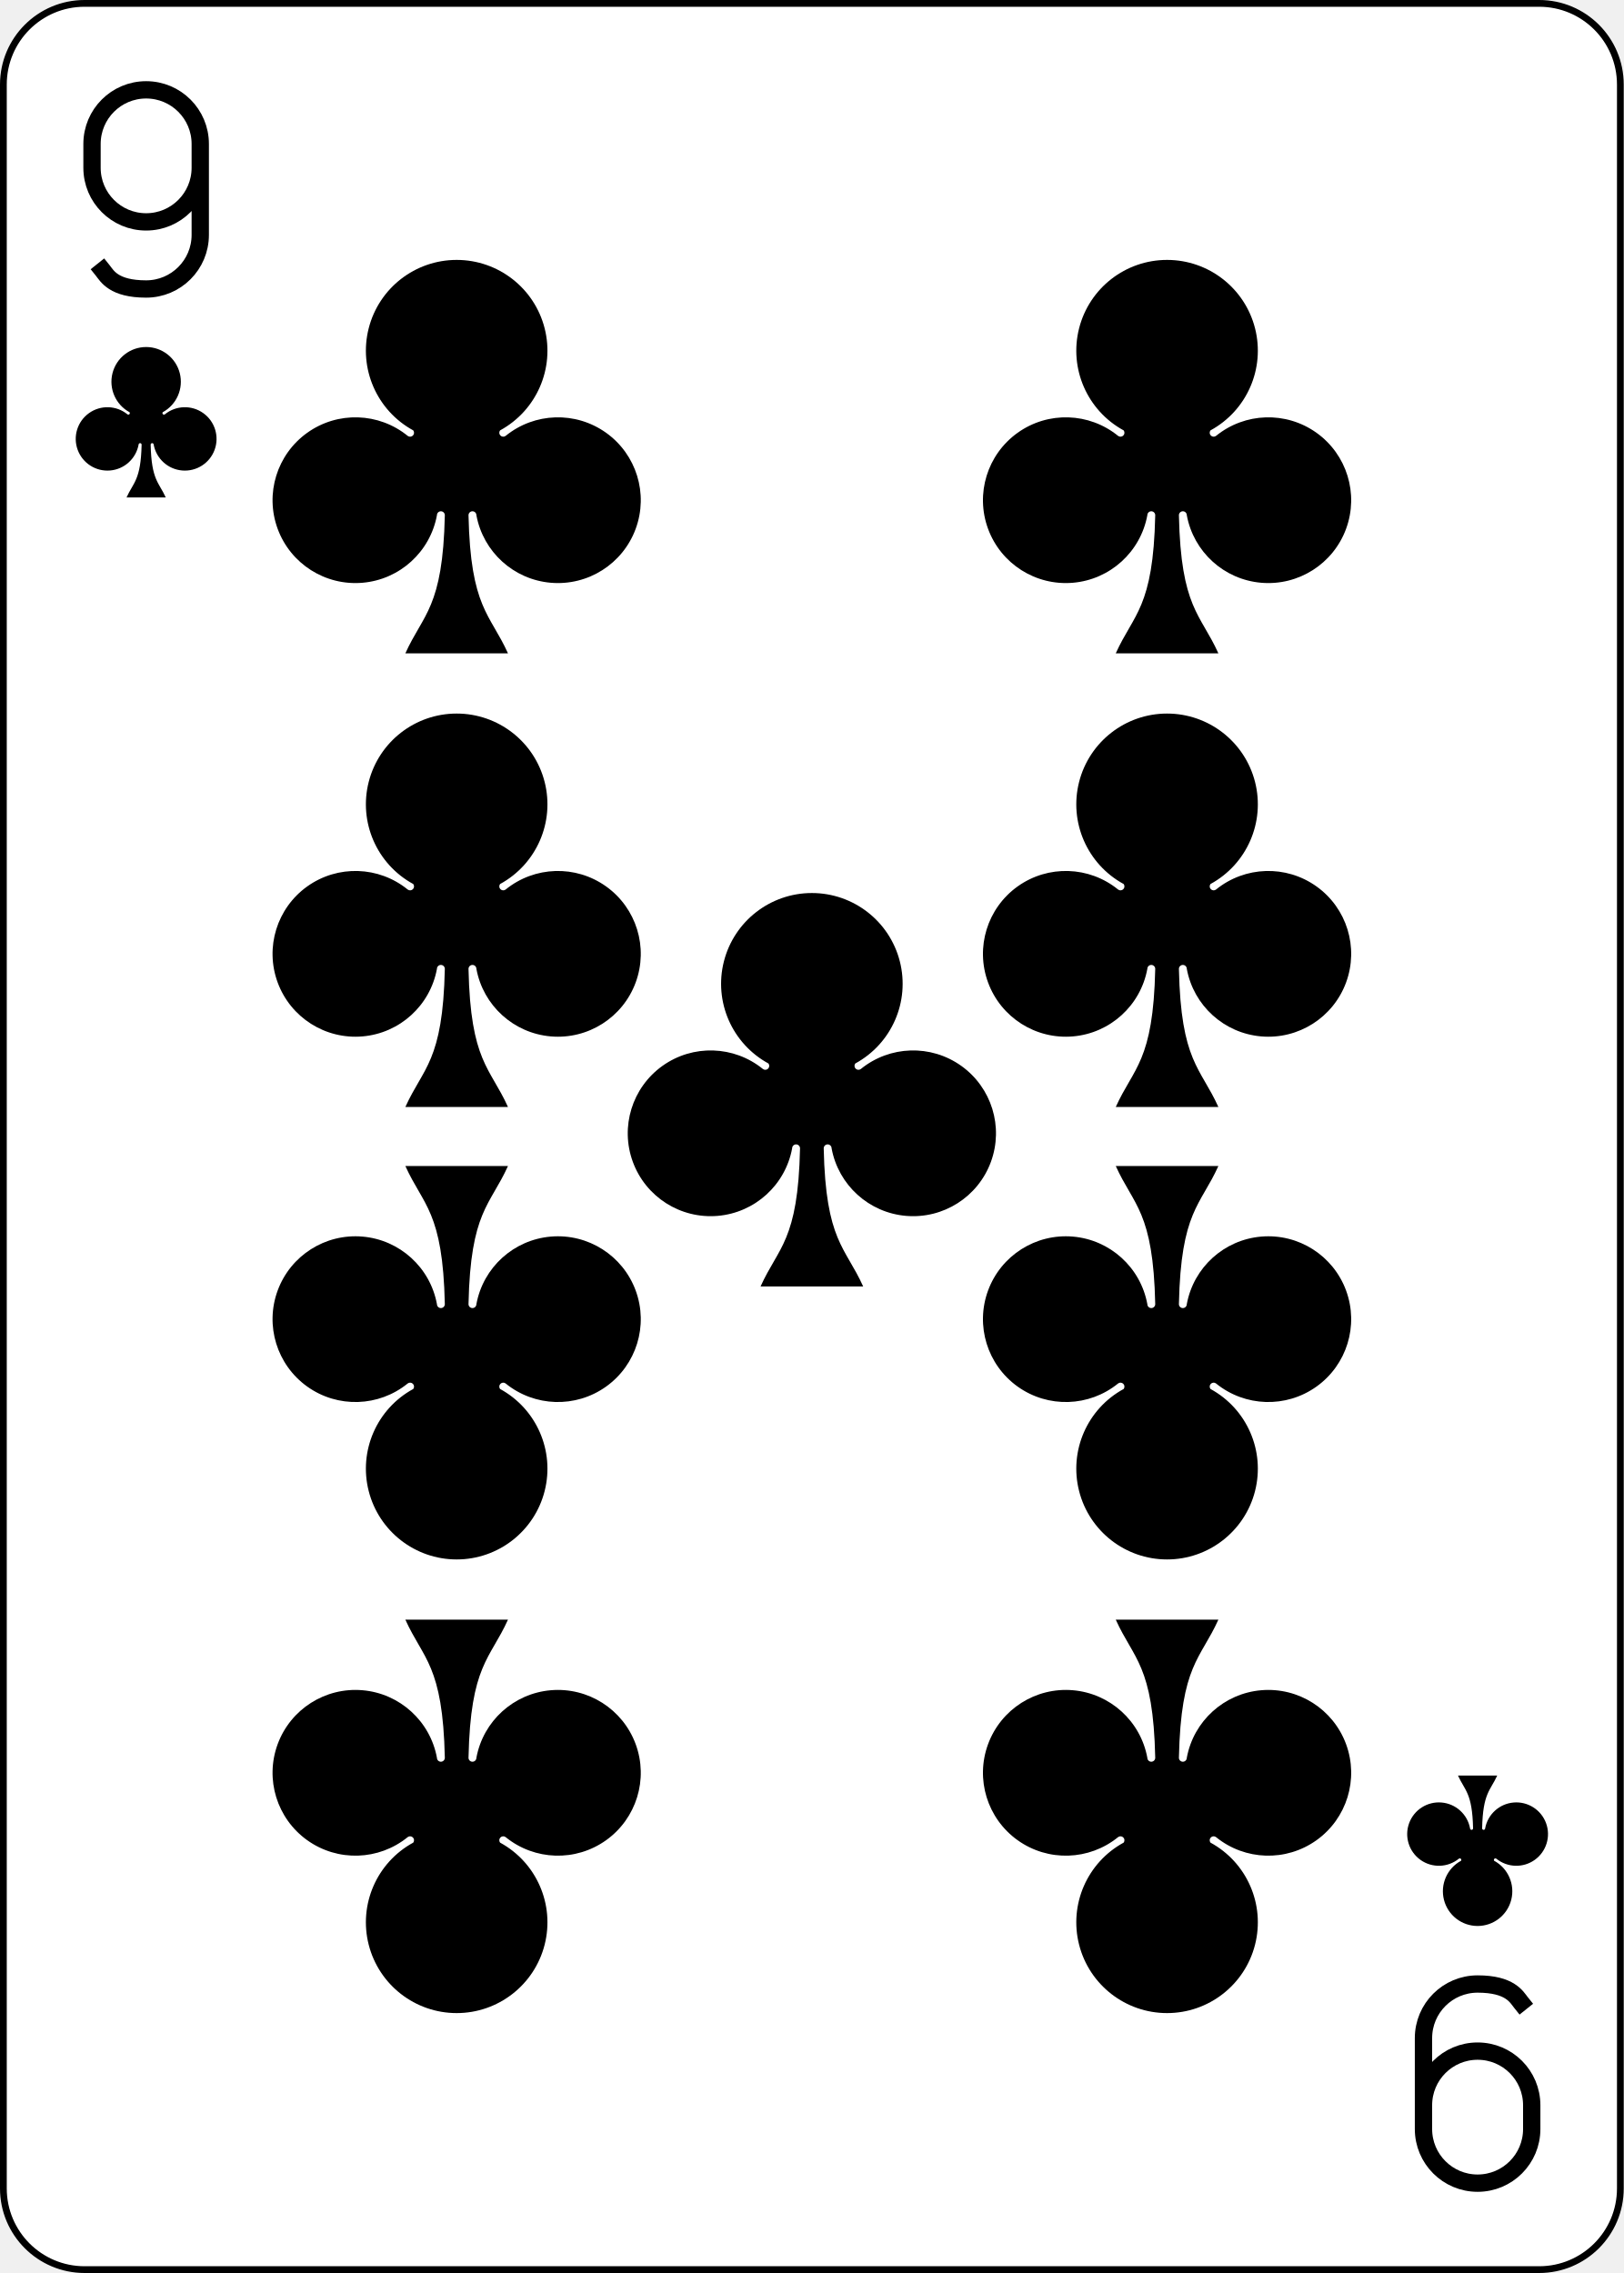
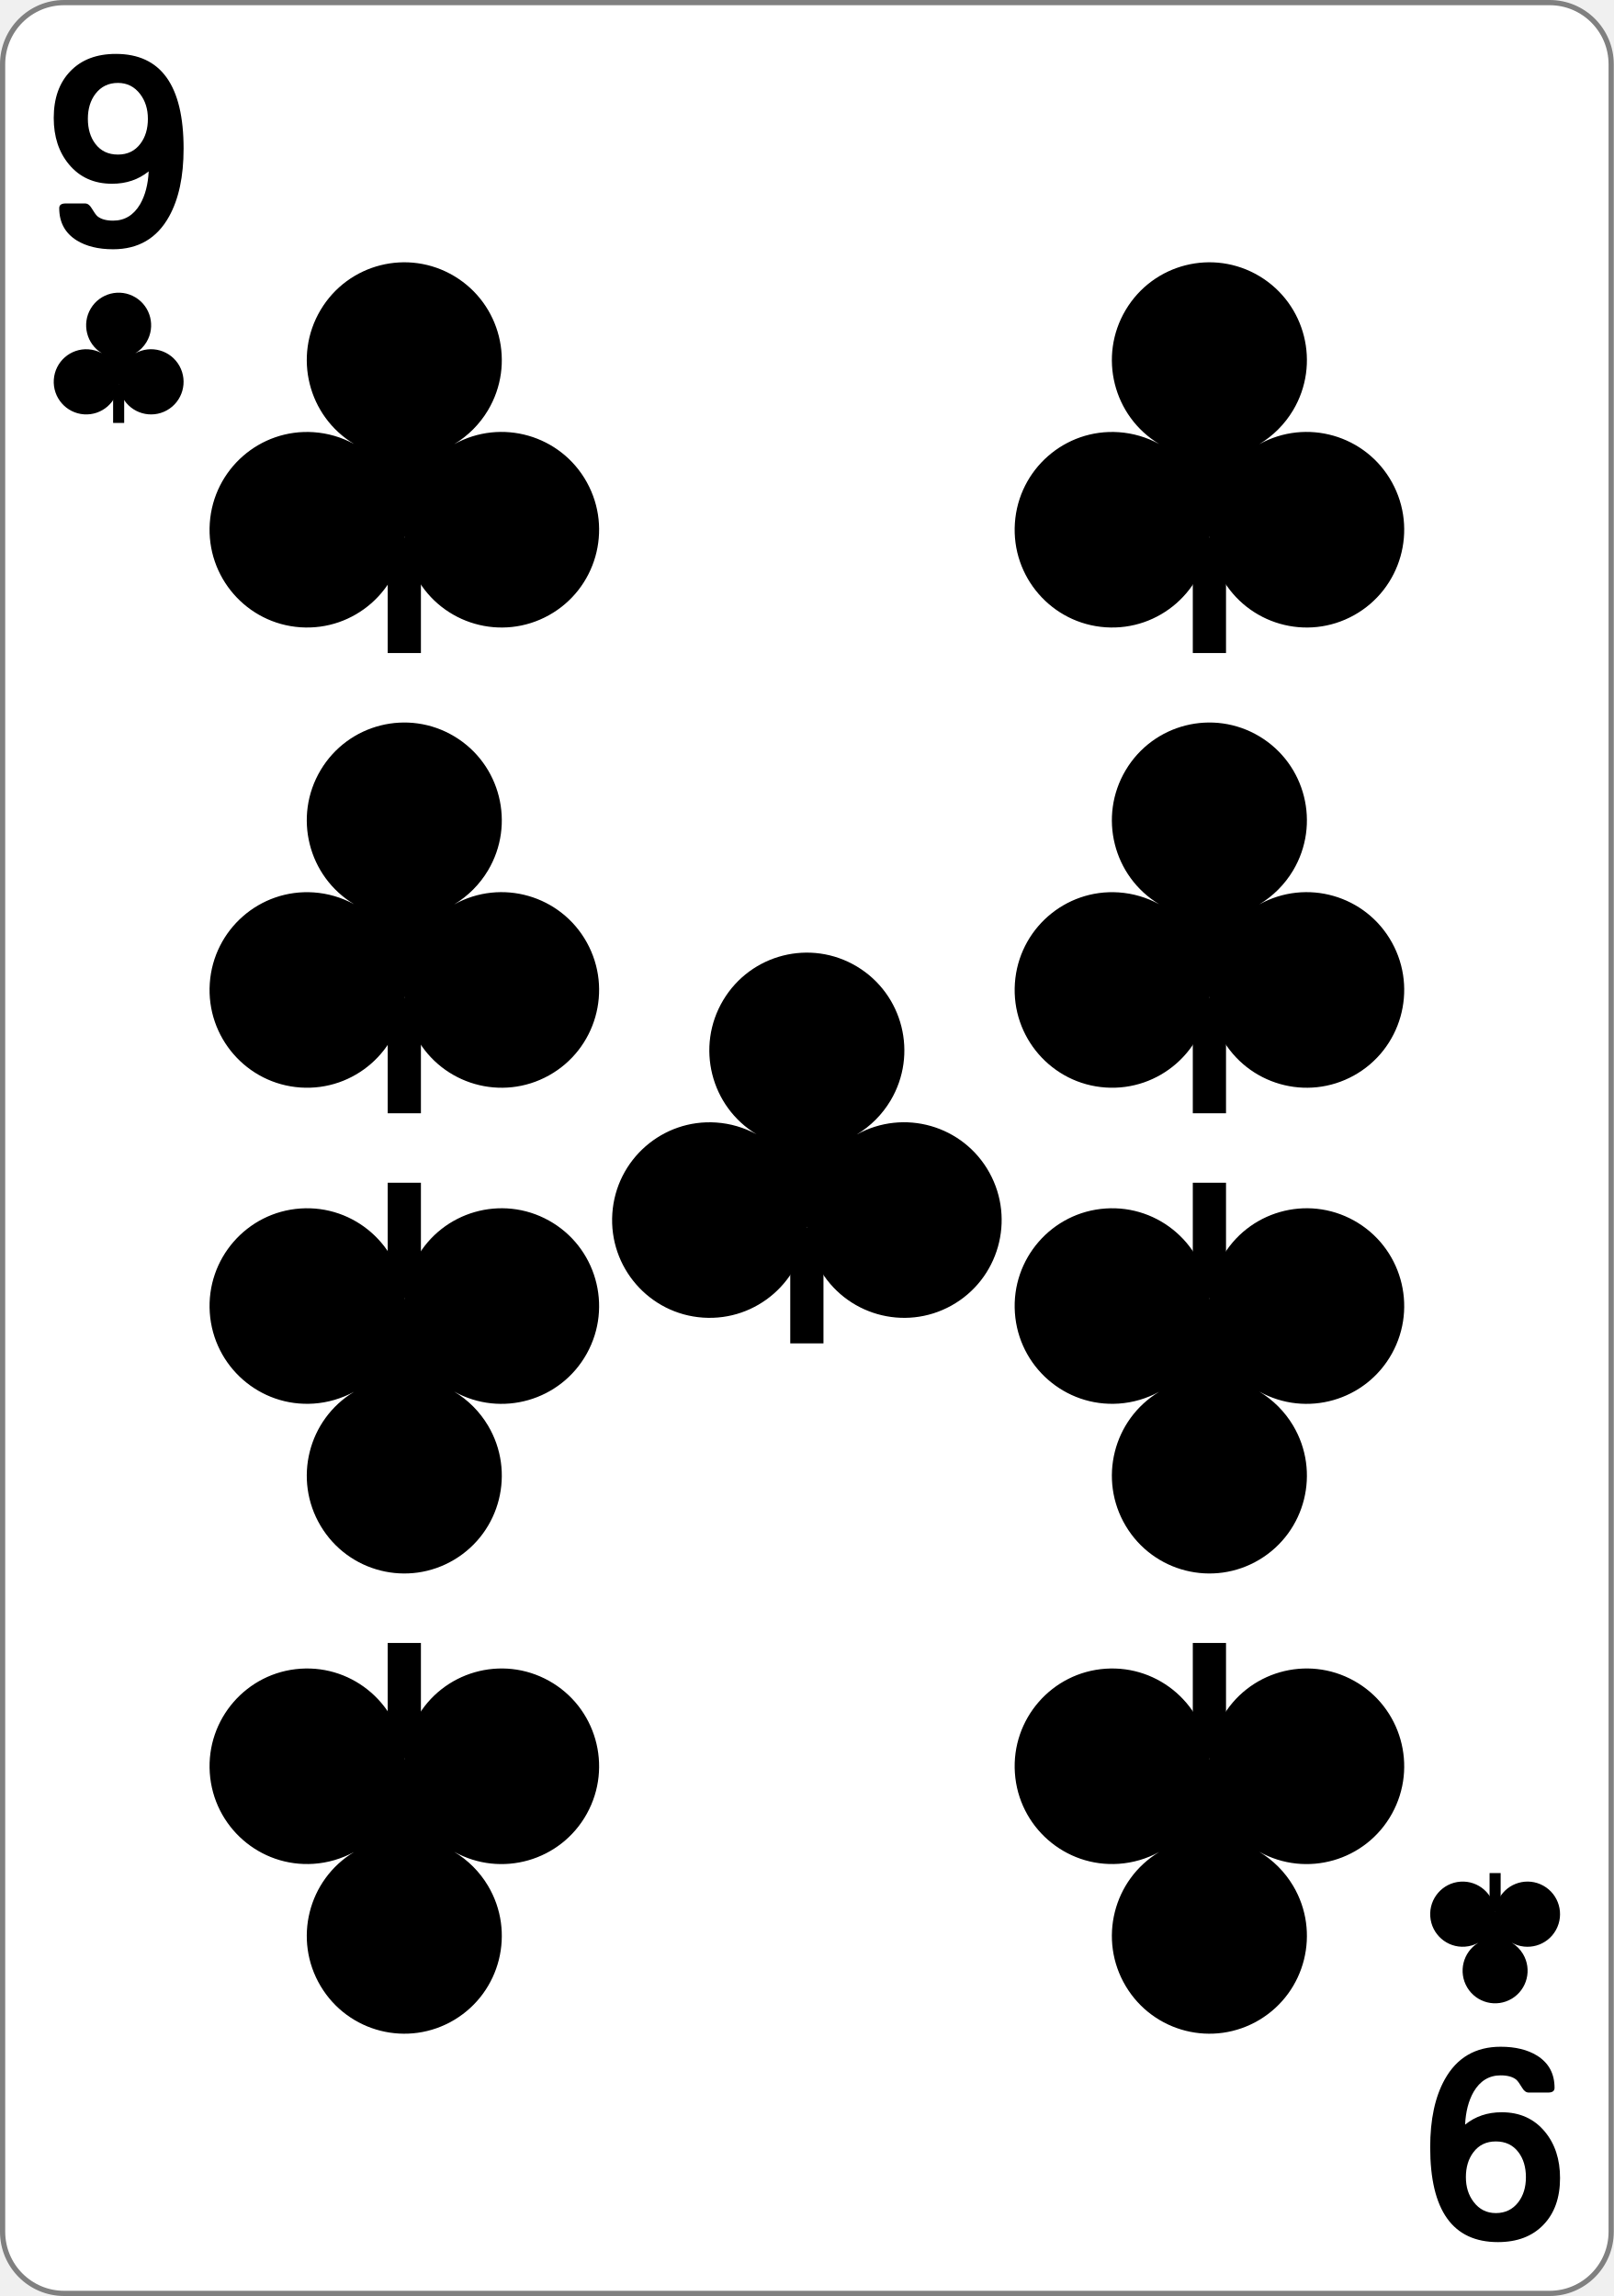
- <svg xmlns="http://www.w3.org/2000/svg" xmlns:xlink="http://www.w3.org/1999/xlink" width="2.5in" height="3.5in" viewBox="-120 -168 240 336" preserveAspectRatio="none" class="card" face="9C">
-   <symbol id="C9" viewBox="-500 -500 1000 1000" preserveAspectRatio="xMinYMid">
-     <path d="M250 -100A250 250 0 0 1 -250 -100L-250 -210A250 250 0 0 1 250 -210L250 210A250 250 0 0 1 0 460C-150 460 -180 400 -200 375" stroke="black" stroke-width="80" stroke-linecap="square" stroke-miterlimit="1.5" fill="none" />
-   </symbol>
-   <symbol id="C" viewBox="-600 -600 1200 1200" preserveAspectRatio="xMinYMid">
-     <path d="M30 150C35 385 85 400 130 500L-130 500C-85 400 -35 385 -30 150A10 10 0 0 0 -50 150A210 210 0 1 1 -124 -51A10 10 0 0 0 -110 -65A230 230 0 1 1 110 -65A10 10 0 0 0 124 -51A210 210 0 1 1 50 150A10 10 0 0 0 30 150Z" fill="black" />
-   </symbol>
-   <rect width="239" height="335" x="-119.5" y="-167.5" rx="12" ry="12" fill="white" stroke="black" />
-   <use xlink:href="#C" height="70" width="70" x="-35" y="-42" />
-   <use xlink:href="#C9" height="32" width="32" x="-114.4" y="-156" />
-   <use xlink:href="#C" height="26.769" width="26.769" x="-111.784" y="-119" />
-   <use xlink:href="#C" height="70" width="70" x="-87.501" y="-135.588" />
-   <use xlink:href="#C" height="70" width="70" x="17.501" y="-135.588" />
-   <use xlink:href="#C" height="70" width="70" x="-87.501" y="-68.529" />
-   <use xlink:href="#C" height="70" width="70" x="17.501" y="-68.529" />
-   <g transform="rotate(180)">
-     <use xlink:href="#C9" height="32" width="32" x="-114.4" y="-156" />
-     <use xlink:href="#C" height="26.769" width="26.769" x="-111.784" y="-119" />
-     <use xlink:href="#C" height="70" width="70" x="-87.501" y="-135.588" />
-     <use xlink:href="#C" height="70" width="70" x="17.501" y="-135.588" />
-     <use xlink:href="#C" height="70" width="70" x="-87.501" y="-68.529" />
-     <use xlink:href="#C" height="70" width="70" x="17.501" y="-68.529" />
+ <svg xmlns="http://www.w3.org/2000/svg" width="234" height="333" id="svg2" version="1.1">
+   <defs id="defs4" />
+   <g id="layer1" transform="translate(4.7236681e-5,-719.3622)">
+     <g id="g951">
+       <rect rx="8.919" ry="8.946" y="719.74" x="0.378" height="332.244" width="233.244" id="rect4266" style="fill:#ffffff;fill-opacity:1;stroke:#808080;stroke-width:0.756;stroke-linecap:butt;stroke-linejoin:miter;stroke-miterlimit:4;stroke-dasharray:none;stroke-opacity:1" />
+       <g transform="matrix(0.07348585,0,0,0.07370835,-248.0172,933.6007)" id="g4233" style="fill:none;stroke:#000000;stroke-width:3.181;stroke-opacity:1" />
+       <g clip-path="none" style="fill:none;stroke:#000000;stroke-width:3.181;stroke-opacity:1" id="g4211" transform="matrix(0.07348585,0,0,0.07370835,-248.0172,933.6007)" />
+       <g transform="matrix(0.07348585,0,0,0.07370835,-248.0172,933.6007)" id="g4227" style="fill:none;stroke:#000000;stroke-width:3.181;stroke-opacity:1" />
+       <g style="stroke-width:3.181" transform="matrix(0.05648739,0,0,0.05667264,-79.7307,833.6597)" id="g5492-7">
+         <rect style="fill:#000000;fill-opacity:1;stroke:none;stroke-width:3.181" id="rect4124-6" width="85.256" height="295.685" x="2406.706" y="536.549" />
+         <path id="path3979-1-6-1" d="m 2917.856,395.129 c 67.135,120.805 23.601,273.145 -97.235,340.262 -120.836,67.117 -273.216,23.595 -340.35,-97.21 -17.88,-32.173 -28.44,-67.893 -30.889,-104.572 -9.342,137.921 -128.747,242.091 -266.662,232.714 -137.914,-9.378 -242.111,-128.752 -232.731,-266.631 9.38,-137.878 128.786,-242.049 266.7,-232.671 36.206,2.462 71.443,12.765 103.725,30.222 -118.192,-70.886 -156.875,-224.529 -85.945,-343.146 70.93,-118.617 224.613,-157.29 343.261,-86.378 118.647,70.912 157.33,224.555 86.4,343.171 -21.341,35.69 -51.243,65.5 -86.812,86.883 121.024,-66.97 273.404,-23.448 340.538,97.356 z" style="fill:#000000;fill-opacity:1;stroke:none;stroke-width:3.181" />
+       </g>
+       <g style="stroke-width:3.181" transform="matrix(0.01882913,0,0,0.01889088,-28.91456,764.9805)" id="g5492-7-8">
+         <rect style="fill:#000000;fill-opacity:1;stroke:none;stroke-width:3.181" id="rect4124-6-9" width="85.256" height="295.685" x="2406.706" y="536.549" />
+         <path id="path3979-1-6-1-2" d="m 2917.856,395.129 c 67.135,120.805 23.601,273.145 -97.235,340.262 -120.836,67.117 -273.216,23.595 -340.35,-97.21 -17.88,-32.173 -28.44,-67.893 -30.889,-104.572 -9.342,137.921 -128.747,242.091 -266.662,232.714 -137.914,-9.378 -242.111,-128.752 -232.731,-266.631 9.38,-137.878 128.786,-242.049 266.7,-232.671 36.206,2.462 71.443,12.765 103.725,30.222 -118.192,-70.886 -156.875,-224.529 -85.945,-343.146 70.93,-118.617 224.613,-157.29 343.261,-86.378 118.647,70.912 157.33,224.555 86.4,343.171 -21.341,35.69 -51.243,65.5 -86.812,86.883 121.024,-66.97 273.404,-23.448 340.538,97.356 z" style="fill:#000000;fill-opacity:1;stroke:none;stroke-width:3.181" />
+       </g>
+       <g style="stroke-width:3.181" transform="matrix(0.01882913,0,0,-0.01889088,170.6742,1006.744)" id="g5492-7-8-8">
+         <rect style="fill:#000000;fill-opacity:1;stroke:none;stroke-width:3.181" id="rect4124-6-9-8" width="85.256" height="295.685" x="2406.706" y="536.549" />
+         <path id="path3979-1-6-1-2-2" d="m 2917.856,395.129 c 67.135,120.805 23.601,273.145 -97.235,340.262 -120.836,67.117 -273.216,23.595 -340.35,-97.21 -17.88,-32.173 -28.44,-67.893 -30.889,-104.572 -9.342,137.921 -128.747,242.091 -266.662,232.714 -137.914,-9.378 -242.111,-128.752 -232.731,-266.631 9.38,-137.878 128.786,-242.049 266.7,-232.671 36.206,2.462 71.443,12.765 103.725,30.222 -118.192,-70.886 -156.875,-224.529 -85.945,-343.146 70.93,-118.617 224.613,-157.29 343.261,-86.378 118.647,70.912 157.33,224.555 86.4,343.171 -21.341,35.69 -51.243,65.5 -86.812,86.883 121.024,-66.97 273.404,-23.448 340.538,97.356 z" style="fill:#000000;fill-opacity:1;stroke:none;stroke-width:3.181" />
+       </g>
+       <g style="stroke-width:3.181" transform="matrix(0.05648739,0,0,-0.05667264,-79.7307,1004.813)" id="g5492-7-4">
+         <rect style="fill:#000000;fill-opacity:1;stroke:none;stroke-width:3.181" id="rect4124-6-5" width="85.256" height="295.685" x="2406.706" y="536.549" />
+         <path id="path3979-1-6-1-5" d="m 2917.856,395.129 c 67.135,120.805 23.601,273.145 -97.235,340.262 -120.836,67.117 -273.216,23.595 -340.35,-97.21 -17.88,-32.173 -28.44,-67.893 -30.889,-104.572 -9.342,137.921 -128.747,242.091 -266.662,232.714 -137.914,-9.378 -242.111,-128.752 -232.731,-266.631 9.38,-137.878 128.786,-242.049 266.7,-232.671 36.206,2.462 71.443,12.765 103.725,30.222 -118.192,-70.886 -156.875,-224.529 -85.945,-343.146 70.93,-118.617 224.613,-157.29 343.261,-86.378 118.647,70.912 157.33,224.555 86.4,343.171 -21.341,35.69 -51.243,65.5 -86.812,86.883 121.024,-66.97 273.404,-23.448 340.538,97.356 z" style="fill:#000000;fill-opacity:1;stroke:none;stroke-width:3.181" />
+       </g>
+       <g style="stroke-width:3.181" transform="matrix(0.05648739,0,0,0.05667264,-79.7307,766.9114)" id="g5492-7-1">
+         <rect style="fill:#000000;fill-opacity:1;stroke:none;stroke-width:3.181" id="rect4124-6-7" width="85.256" height="295.685" x="2406.706" y="536.549" />
+         <path id="path3979-1-6-1-1" d="m 2917.856,395.129 c 67.135,120.805 23.601,273.145 -97.235,340.262 -120.836,67.117 -273.216,23.595 -340.35,-97.21 -17.88,-32.173 -28.44,-67.893 -30.889,-104.572 -9.342,137.921 -128.747,242.091 -266.662,232.714 -137.914,-9.378 -242.111,-128.752 -232.731,-266.631 9.38,-137.878 128.786,-242.049 266.7,-232.671 36.206,2.462 71.443,12.765 103.725,30.222 -118.192,-70.886 -156.875,-224.529 -85.945,-343.146 70.93,-118.617 224.613,-157.29 343.261,-86.378 118.647,70.912 157.33,224.555 86.4,343.171 -21.341,35.69 -51.243,65.5 -86.812,86.883 121.024,-66.97 273.404,-23.448 340.538,97.356 z" style="fill:#000000;fill-opacity:1;stroke:none;stroke-width:3.181" />
+       </g>
+       <g style="stroke-width:3.181" transform="matrix(0.05648739,0,0,0.05667264,-21.3604,867.0338)" id="g5492-7-15">
+         <rect style="fill:#000000;fill-opacity:1;stroke:none;stroke-width:3.181" id="rect4124-6-2" width="85.256" height="295.685" x="2406.706" y="536.549" />
+         <path id="path3979-1-6-1-7" d="m 2917.856,395.129 c 67.135,120.805 23.601,273.145 -97.235,340.262 -120.836,67.117 -273.216,23.595 -340.35,-97.21 -17.88,-32.173 -28.44,-67.893 -30.889,-104.572 -9.342,137.921 -128.747,242.091 -266.662,232.714 -137.914,-9.378 -242.111,-128.752 -232.731,-266.631 9.38,-137.878 128.786,-242.049 266.7,-232.671 36.206,2.462 71.443,12.765 103.725,30.222 -118.192,-70.886 -156.875,-224.529 -85.945,-343.146 70.93,-118.617 224.613,-157.29 343.261,-86.378 118.647,70.912 157.33,224.555 86.4,343.171 -21.341,35.69 -51.243,65.5 -86.812,86.883 121.024,-66.97 273.404,-23.448 340.538,97.356 z" style="fill:#000000;fill-opacity:1;stroke:none;stroke-width:3.181" />
+       </g>
+       <g style="stroke-width:3.181" transform="matrix(0.05648739,0,0,0.05667264,37.00991,766.9114)" id="g5492-7-6">
+         <rect style="fill:#000000;fill-opacity:1;stroke:none;stroke-width:3.181" id="rect4124-6-1" width="85.256" height="295.685" x="2406.706" y="536.549" />
+         <path id="path3979-1-6-1-4" d="m 2917.856,395.129 c 67.135,120.805 23.601,273.145 -97.235,340.262 -120.836,67.117 -273.216,23.595 -340.35,-97.21 -17.88,-32.173 -28.44,-67.893 -30.889,-104.572 -9.342,137.921 -128.747,242.091 -266.662,232.714 -137.914,-9.378 -242.111,-128.752 -232.731,-266.631 9.38,-137.878 128.786,-242.049 266.7,-232.671 36.206,2.462 71.443,12.765 103.725,30.222 -118.192,-70.886 -156.875,-224.529 -85.945,-343.146 70.93,-118.617 224.613,-157.29 343.261,-86.378 118.647,70.912 157.33,224.555 86.4,343.171 -21.341,35.69 -51.243,65.5 -86.812,86.883 121.024,-66.97 273.404,-23.448 340.538,97.356 z" style="fill:#000000;fill-opacity:1;stroke:none;stroke-width:3.181" />
+       </g>
+       <g style="stroke-width:3.181" transform="matrix(0.05648739,0,0,0.05667264,37.00991,833.6597)" id="g5492-7-2">
+         <rect style="fill:#000000;fill-opacity:1;stroke:none;stroke-width:3.181" id="rect4124-6-3" width="85.256" height="295.685" x="2406.706" y="536.549" />
+         <path id="path3979-1-6-1-22" d="m 2917.856,395.129 c 67.135,120.805 23.601,273.145 -97.235,340.262 -120.836,67.117 -273.216,23.595 -340.35,-97.21 -17.88,-32.173 -28.44,-67.893 -30.889,-104.572 -9.342,137.921 -128.747,242.091 -266.662,232.714 -137.914,-9.378 -242.111,-128.752 -232.731,-266.631 9.38,-137.878 128.786,-242.049 266.7,-232.671 36.206,2.462 71.443,12.765 103.725,30.222 -118.192,-70.886 -156.875,-224.529 -85.945,-343.146 70.93,-118.617 224.613,-157.29 343.261,-86.378 118.647,70.912 157.33,224.555 86.4,343.171 -21.341,35.69 -51.243,65.5 -86.812,86.883 121.024,-66.97 273.404,-23.448 340.538,97.356 z" style="fill:#000000;fill-opacity:1;stroke:none;stroke-width:3.181" />
+       </g>
+       <g style="stroke-width:3.181" transform="matrix(0.05648739,0,0,-0.05667264,-79.7307,938.0648)" id="g5492-7-4-1">
+         <rect style="fill:#000000;fill-opacity:1;stroke:none;stroke-width:3.181" id="rect4124-6-5-6" width="85.256" height="295.685" x="2406.706" y="536.549" />
+         <path id="path3979-1-6-1-5-8" d="m 2917.856,395.129 c 67.135,120.805 23.601,273.145 -97.235,340.262 -120.836,67.117 -273.216,23.595 -340.35,-97.21 -17.88,-32.173 -28.44,-67.893 -30.889,-104.572 -9.342,137.921 -128.747,242.091 -266.662,232.714 -137.914,-9.378 -242.111,-128.752 -232.731,-266.631 9.38,-137.878 128.786,-242.049 266.7,-232.671 36.206,2.462 71.443,12.765 103.725,30.222 -118.192,-70.886 -156.875,-224.529 -85.945,-343.146 70.93,-118.617 224.613,-157.29 343.261,-86.378 118.647,70.912 157.33,224.555 86.4,343.171 -21.341,35.69 -51.243,65.5 -86.812,86.883 121.024,-66.97 273.404,-23.448 340.538,97.356 z" style="fill:#000000;fill-opacity:1;stroke:none;stroke-width:3.181" />
+       </g>
+       <g style="stroke-width:3.181" transform="matrix(0.05648739,0,0,-0.05667264,37.00991,1004.813)" id="g5492-7-4-18">
+         <rect style="fill:#000000;fill-opacity:1;stroke:none;stroke-width:3.181" id="rect4124-6-5-9" width="85.256" height="295.685" x="2406.706" y="536.549" />
+         <path id="path3979-1-6-1-5-2" d="m 2917.856,395.129 c 67.135,120.805 23.601,273.145 -97.235,340.262 -120.836,67.117 -273.216,23.595 -340.35,-97.21 -17.88,-32.173 -28.44,-67.893 -30.889,-104.572 -9.342,137.921 -128.747,242.091 -266.662,232.714 -137.914,-9.378 -242.111,-128.752 -232.731,-266.631 9.38,-137.878 128.786,-242.049 266.7,-232.671 36.206,2.462 71.443,12.765 103.725,30.222 -118.192,-70.886 -156.875,-224.529 -85.945,-343.146 70.93,-118.617 224.613,-157.29 343.261,-86.378 118.647,70.912 157.33,224.555 86.4,343.171 -21.341,35.69 -51.243,65.5 -86.812,86.883 121.024,-66.97 273.404,-23.448 340.538,97.356 z" style="fill:#000000;fill-opacity:1;stroke:none;stroke-width:3.181" />
+       </g>
+       <g style="stroke-width:3.181" transform="matrix(0.05648739,0,0,-0.05667264,37.00991,938.0648)" id="g5492-7-4-7">
+         <rect style="fill:#000000;fill-opacity:1;stroke:none;stroke-width:3.181" id="rect4124-6-5-95" width="85.256" height="295.685" x="2406.706" y="536.549" />
+         <path id="path3979-1-6-1-5-4" d="m 2917.856,395.129 c 67.135,120.805 23.601,273.145 -97.235,340.262 -120.836,67.117 -273.216,23.595 -340.35,-97.21 -17.88,-32.173 -28.44,-67.893 -30.889,-104.572 -9.342,137.921 -128.747,242.091 -266.662,232.714 -137.914,-9.378 -242.111,-128.752 -232.731,-266.631 9.38,-137.878 128.786,-242.049 266.7,-232.671 36.206,2.462 71.443,12.765 103.725,30.222 -118.192,-70.886 -156.875,-224.529 -85.945,-343.146 70.93,-118.617 224.613,-157.29 343.261,-86.378 118.647,70.912 157.33,224.555 86.4,343.171 -21.341,35.69 -51.243,65.5 -86.812,86.883 121.024,-66.97 273.404,-23.448 340.538,97.356 z" style="fill:#000000;fill-opacity:1;stroke:none;stroke-width:3.181" />
+       </g>
+       <g id="text3755" style="font-style:normal;font-variant:normal;font-weight:bold;font-stretch:normal;font-size:3.772px;line-height:0%;font-family:'Levenim MT';-inkscape-font-specification:'Sans Bold';letter-spacing:0px;word-spacing:0px;fill:#000000;fill-opacity:1;stroke:none;stroke-width:1" transform="scale(0.9907913,1.009294)" aria-label="9">
+         <path id="path904" style="font-size:39.195px;line-height:1.25;stroke-width:1" d="m 26.868,734.108 q 0,5.99 -2.124,9.741 -2.66,4.708 -8.191,4.708 -3.234,0 -5.34,-1.282 -2.545,-1.569 -2.545,-4.631 0,-0.67 0.938,-0.67 h 2.832 q 0.555,0 0.938,0.632 0.574,0.938 0.88,1.206 0.785,0.632 2.297,0.632 2.545,0 3.962,-2.373 1.11,-1.914 1.244,-4.708 -2.239,1.78 -5.359,1.78 -3.962,0 -6.316,-2.794 -2.22,-2.622 -2.22,-6.66 0,-4.249 2.431,-6.717 2.431,-2.488 6.66,-2.488 9.914,0 9.914,13.626 z m -5.225,-4.306 q 0,-2.086 -1.129,-3.541 -1.244,-1.608 -3.253,-1.608 -2.067,0 -3.292,1.569 -1.11,1.435 -1.11,3.579 0,2.182 1.091,3.598 1.187,1.55 3.311,1.55 2.105,0 3.292,-1.569 1.091,-1.416 1.091,-3.579 z" />
+       </g>
+       <g id="text3755-2" style="font-style:normal;font-variant:normal;font-weight:bold;font-stretch:normal;font-size:3.772px;line-height:0%;font-family:'Levenim MT';-inkscape-font-specification:'Sans Bold';letter-spacing:0px;word-spacing:0px;fill:#000000;fill-opacity:1;stroke:none;stroke-width:1" transform="scale(-0.9907913,-1.009294)" aria-label="9">
+         <path id="path907" style="font-size:39.195px;line-height:1.25;stroke-width:1" d="m -209.307,-1021.302 q 0,5.99 -2.124,9.741 -2.66,4.708 -8.191,4.708 -3.234,0 -5.34,-1.282 -2.545,-1.569 -2.545,-4.631 0,-0.67 0.938,-0.67 h 2.832 q 0.555,0 0.938,0.632 0.574,0.938 0.88,1.206 0.785,0.632 2.297,0.632 2.545,0 3.962,-2.373 1.11,-1.914 1.244,-4.708 -2.239,1.78 -5.359,1.78 -3.962,0 -6.316,-2.794 -2.22,-2.622 -2.22,-6.66 0,-4.249 2.431,-6.718 2.431,-2.488 6.66,-2.488 9.914,0 9.914,13.626 z m -5.225,-4.306 q 0,-2.086 -1.129,-3.541 -1.244,-1.608 -3.253,-1.608 -2.067,0 -3.292,1.569 -1.11,1.435 -1.11,3.579 0,2.182 1.091,3.598 1.187,1.55 3.311,1.55 2.105,0 3.292,-1.569 1.091,-1.416 1.091,-3.579 z" />
+       </g>
+     </g>
  </g>
</svg>
